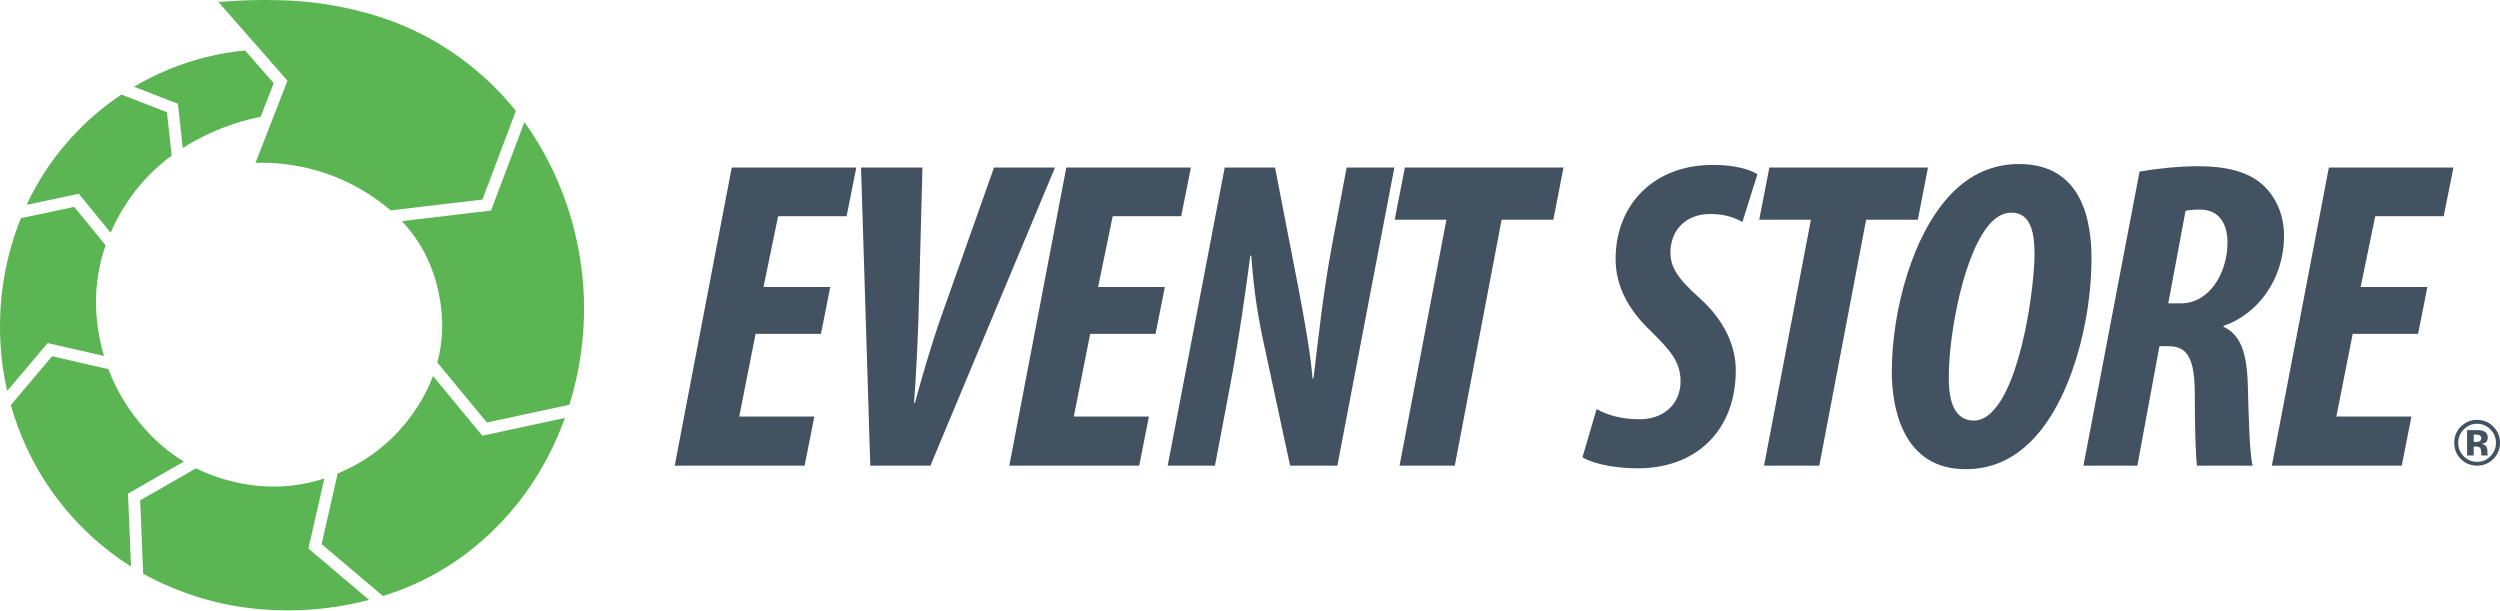
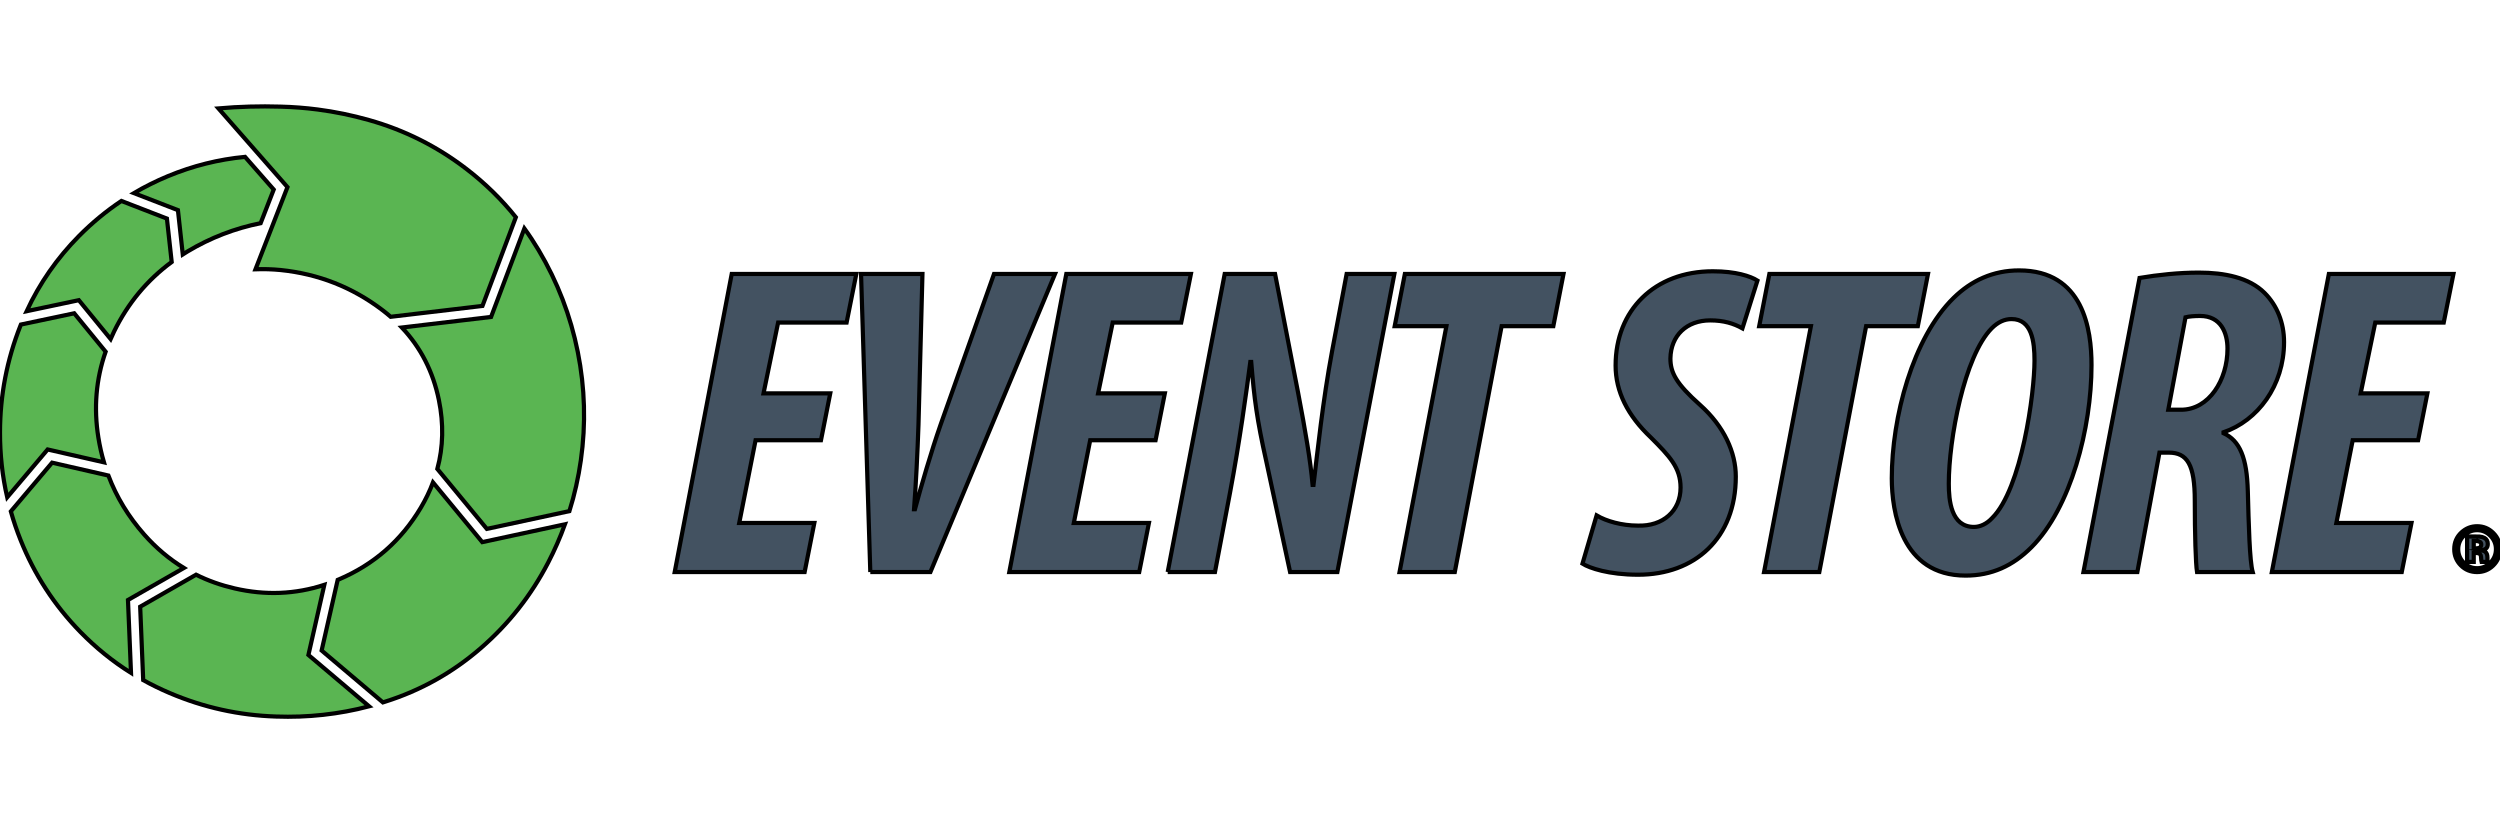
- <svg xmlns="http://www.w3.org/2000/svg" viewBox="0 0 1024 250" fill-rule="evenodd" clip-rule="evenodd" stroke-linejoin="round" stroke-miterlimit="1.414">
-   <path d="M54.854 35.52c4.44-2.617 9.084-4.933 13.928-6.947 10.215-4.235 20.743-6.868 31.586-7.9l11.747 13.388-5.36 13.773c-10.58 2.117-20.537 5.965-29.873 11.542-.682.407-1.355.824-2.02 1.25l-1.984-18.13-18.024-6.975z" fill="#5ab552" />
-   <path d="M49.73 38.733l18.64 7.22 1.953 17.78C60.233 71.17 52.36 80.657 46.73 92.196c-.502 1.028-.978 2.058-1.428 3.092l-13.01-15.912-21.38 4.516c5.327-11.486 12.484-21.765 21.47-30.838 5.358-5.41 11.144-10.184 17.35-14.323zM172.393 164.32c2-3.375 3.653-6.81 4.966-10.303l20.18 24.46 33.866-7.306c-1.934 5.35-4.234 10.58-6.887 15.703-6.966 13.436-16.15 25.1-27.552 34.996-11.58 10.04-24.662 17.368-39.257 21.973-.29.092-.58.18-.87.272l-25.1-21.245 6.58-28.928c.164-.067.327-.136.49-.206 14.378-6.112 25.57-15.92 33.583-29.416z" fill="#5ab552" />
-   <path d="M214.788 50.002c2.07 2.863 4.014 5.83 5.848 8.903 7.734 12.998 13.08 26.906 16.035 41.722 2.936 14.696 3.35 29.463 1.25 44.293-1.007 7.13-2.57 14.08-4.693 20.854l-33.815 7.28-20.28-24.56c2.425-9.02 2.634-18.423.635-28.21-2.37-11.605-7.426-21.51-15.165-29.713l36.54-4.332 13.646-36.236zM8.556 89.357l21.842-4.61 12.868 15.725c-3.94 11.287-4.925 23.026-2.965 35.215.556 3.463 1.317 6.832 2.28 10.102l-23.06-5.268-16.57 19.595C.963 151.437-.02 142.565 0 133.503c.028-15.106 2.825-29.69 8.394-43.736.053-.138.107-.275.162-.41z" fill="#5ab552" />
-   <path d="M44.39 151.203c3.314 8.774 8.194 16.817 14.64 24.13 4.875 5.522 10.306 10.1 16.287 13.732L52.42 202.18l1.24 29.858c-7.55-4.73-14.487-10.348-20.818-16.85-10.62-10.906-18.76-23.427-24.415-37.57-1.54-3.866-2.873-7.773-3.988-11.723l16.896-19.962 23.055 5.27z" fill="#5ab552" />
-   <path d="M80.306 191.82c4.926 2.45 10.197 4.322 15.802 5.613 12.564 2.916 24.81 2.423 36.737-1.46l-6.517 28.72 24.86 21.038c-12.436 3.256-25.145 4.65-38.117 4.182-15.136-.492-29.664-3.7-43.597-9.637-3.732-1.586-7.336-3.35-10.823-5.286l-1.236-30.06 22.892-13.11zM211.292 45.407l-13.675 36.32-37.6 4.452c-1.1-.953-2.234-1.875-3.415-2.77-12.268-9.33-26.16-14.793-41.67-16.387-3.507-.338-6.933-.44-10.283-.31l13.1-33.648L89.46.817C97.967.083 106.457-.157 114.932.1c5.106.128 10.163.52 15.187 1.172 7.07.92 14.064 2.36 20.974 4.315 14.617 4.117 27.944 10.8 39.98 20.05 7.595 5.833 14.334 12.42 20.218 19.77z" fill="#5ab552" />
-   <path d="M336.267 136.75h-26.785l-6.692 33.875h30.763l-3.977 20.105h-53.214l23.353-122.1h51.03l-3.98 19.926h-28.05l-5.975 28.988h27.33l-3.803 19.205zM356.475 190.73l-3.795-122.1h25.154l-1.63 61.777c-.358 11.048-1.087 25.178-1.81 34.6h.363c2.533-9.422 6.696-23.73 10.502-34.6L407.15 68.63h24.978l-51.036 122.1h-24.62zM473.315 136.75h-26.78l-6.7 33.875H470.6l-3.984 20.105H413.41l23.35-122.1h51.034l-3.98 19.926H455.76l-5.975 28.988h27.33l-3.802 19.205zM478.287 190.73l23.35-122.1h20.628l9.414 48.552c3.074 16.118 5.062 27.718 5.966 37.864h.363c1.632-13.407 3.803-34.42 7.6-54.71l5.974-31.707h19.548l-23.347 122.1h-19.363l-9.776-45.467c-3.803-17.03-4.888-25.363-6.152-40.582h-.362c-1.628 12.318-4.342 32.43-8.33 53.622l-6.152 32.428h-19.363zM592.444 90.006h-21.176l4.165-21.377h64.974l-4.165 21.376h-21.177L595.88 190.73h-22.625l19.19-100.724zM653.973 167.543c3.98 2.357 10.313 4.167 16.83 4.167 10.32.36 17.554-5.978 17.554-15.58 0-8.152-4.523-12.863-12.125-20.47-9.593-9.06-14.48-18.84-14.48-29.527 0-22.646 15.93-38.59 39.814-38.59 9.413 0 15.387 1.992 18.284 3.804l-6.156 19.566c-3.618-1.992-7.603-3.262-13.21-3.262-9.593 0-16.11 6.162-16.287 15.583 0 5.794 2.353 10.324 12.125 19.02 9.955 8.877 14.657 19.565 14.657 29.348 0 25.365-16.833 40.22-39.995 40.22-12.125 0-19.91-2.72-22.803-4.53l5.79-19.747zM741.745 90.006h-21.177l4.167-21.377h64.967l-4.16 21.376h-21.178l-19.18 100.724h-22.628l19.19-100.724zM815.78 90.913c-11.222 11.41-17.558 45.474-17.558 63.588 0 6.884.904 17.754 10.317 17.754 2.54 0 5.254-1.268 7.416-3.625 12.13-11.955 17.377-51.267 17.377-64.495 0-7.785-1.085-17.028-9.413-17.028-2.89 0-5.606 1.27-8.14 3.806zm40.9 15.035c0 25.908-8.504 58.516-24.613 74.637-7.6 7.61-16.286 11.595-26.97 11.595-26.42 0-30.22-26.448-30.22-39.852 0-24.818 8.51-57.43 25.34-73.916 7.24-7.065 16.108-11.23 26.787-11.23 26.417 0 29.675 24.276 29.675 38.766zM888.13 124.246h5.25c11.395 0 18.997-12.14 18.997-25.002 0-6.52-2.713-13.407-11.222-13.407-2.347 0-4.518.185-5.968.546l-7.057 37.863zM876.364 70.26c7.6-1.27 16.106-2.177 24.254-2.177 10.493 0 20.628 1.998 26.964 8.336 5.067 5.07 7.962 12.136 7.962 20.11 0 17.934-10.855 32.247-24.793 36.955v.364c6.698 3.08 9.592 10.146 9.953 23.73.365 13.59.725 28.623 1.992 33.15h-22.802c-.543-3.44-.907-15.757-.907-29.165 0-14.855-3.078-19.747-10.678-19.747h-3.8l-9.05 48.912h-22.08l22.986-120.47zM990.45 136.75h-26.783l-6.694 33.875h30.762l-3.982 20.105h-53.206l23.35-122.1h51.03l-3.982 19.926H972.9l-5.977 28.988h27.33l-3.802 19.205zM1015.48 178.22c-.373-.145-.898-.218-1.576-.218h-.66v3.017h1.055c.633 0 1.13-.128 1.485-.383.357-.253.535-.666.535-1.234s-.28-.96-.84-1.183zm-4.96 8.348V176.17c.644 0 1.61.002 2.894.007 1.284.003 1.998.01 2.142.018.822.06 1.505.24 2.047.535.924.51 1.386 1.336 1.386 2.482 0 .874-.245 1.505-.732 1.893-.49.388-1.088.62-1.8.697.653.136 1.145.336 1.476.6.61.495.914 1.273.914 2.333v.93c0 .102.008.203.022.305.013.1.038.204.075.306l.095.292h-2.593c-.085-.33-.143-.81-.172-1.438-.03-.628-.088-1.052-.173-1.273-.135-.365-.39-.62-.763-.764-.204-.084-.513-.14-.93-.165l-.596-.038h-.572v3.678h-2.722zm-1.4-10.653c-1.492 1.527-2.238 3.34-2.238 5.436 0 2.172.76 4.018 2.277 5.536 1.508 1.52 3.33 2.278 5.464 2.278 2.13 0 3.948-.763 5.457-2.29 1.508-1.537 2.263-3.378 2.263-5.523 0-2.086-.75-3.898-2.25-5.435-1.517-1.56-3.34-2.342-5.47-2.342-2.15 0-3.985.78-5.503 2.342zm12.07 12.168c-1.823 1.764-4.01 2.647-6.563 2.647-2.634 0-4.855-.904-6.662-2.71-1.803-1.81-2.708-4.03-2.708-6.67 0-2.74.975-5.016 2.925-6.835 1.83-1.696 3.98-2.545 6.445-2.545 2.587 0 4.795.916 6.626 2.75 1.83 1.832 2.746 4.042 2.746 6.63 0 2.664-.937 4.91-2.81 6.733z" fill="#435261" fill-rule="nonzero" />
+ <svg xmlns="http://www.w3.org/2000/svg" version="1.1" id="Layer_1" x="0px" y="0px" width="595.279px" height="196px" viewBox="0 322.945 595.279 196" enable-background="new 0 322.945 595.279 196" xml:space="preserve">
+   <path fill="#5AB552" stroke="#000000" stroke-miterlimit="10" d="M31.888,368.928c2.581-1.521,5.281-2.868,8.097-4.039  c5.938-2.462,12.059-3.992,18.362-4.592l6.829,7.783l-3.116,8.007c-6.15,1.23-11.938,3.467-17.366,6.709  c-0.396,0.237-0.788,0.479-1.174,0.727l-1.153-10.539L31.888,368.928L31.888,368.928z" />
+   <path fill="#5AB552" stroke="#000000" stroke-miterlimit="10" d="M28.909,370.795l10.836,4.197l1.136,10.336  c-5.866,4.324-10.442,9.838-13.716,16.546c-0.292,0.598-0.568,1.196-0.83,1.798l-7.563-9.25l-12.43,2.625  c3.098-6.677,7.258-12.653,12.481-17.927C21.94,375.976,25.303,373.201,28.909,370.795L28.909,370.795z M100.217,443.802  c1.162-1.961,2.123-3.959,2.887-5.988l11.731,14.219l19.688-4.248c-1.125,3.111-2.462,6.152-4.004,9.129  c-4.05,7.811-9.389,14.592-16.017,20.346c-6.732,5.836-14.337,10.096-22.821,12.773c-0.169,0.053-0.337,0.104-0.506,0.158  l-14.592-12.352l3.825-16.816c0.096-0.039,0.19-0.078,0.285-0.119C89.052,457.351,95.558,451.648,100.217,443.802L100.217,443.802z" />
+   <path fill="#5AB552" stroke="#000000" stroke-miterlimit="10" d="M124.863,377.347c1.203,1.664,2.333,3.389,3.399,5.175  c4.496,7.556,7.604,15.642,9.321,24.254c1.707,8.543,1.948,17.127,0.727,25.749c-0.585,4.145-1.493,8.186-2.728,12.123  l-19.658,4.232l-11.789-14.277c1.41-5.244,1.531-10.711,0.369-16.399c-1.378-6.747-4.316-12.504-8.815-17.273l21.241-2.519  L124.863,377.347L124.863,377.347z M4.974,400.225l12.697-2.68l7.48,9.141c-2.29,6.562-2.863,13.386-1.724,20.472  c0.323,2.014,0.766,3.971,1.325,5.873l-13.405-3.063l-9.633,11.391C0.56,436.314-0.011,431.156,0,425.888  c0.016-8.782,1.642-17.26,4.88-25.425C4.91,400.383,4.942,400.303,4.974,400.225z" />
+   <path fill="#5AB552" stroke="#000000" stroke-miterlimit="10" d="M25.805,436.177c1.927,5.102,4.764,9.777,8.511,14.027  c2.834,3.211,5.991,5.871,9.468,7.982l-13.311,7.625l0.721,17.357c-4.389-2.75-8.421-6.016-12.102-9.795  c-6.174-6.34-10.906-13.619-14.193-21.842c-0.896-2.246-1.67-4.518-2.318-6.814l9.822-11.604L25.805,436.177z" />
+   <path fill="#5AB552" stroke="#000000" stroke-miterlimit="10" d="M46.684,459.789c2.864,1.426,5.928,2.514,9.187,3.264  c7.304,1.695,14.423,1.408,21.356-0.848L73.438,478.9l14.452,12.23c-7.229,1.893-14.617,2.703-22.158,2.43  c-8.799-0.285-17.245-2.15-25.345-5.602c-2.169-0.922-4.265-1.947-6.291-3.072l-0.719-17.475L46.684,459.789L46.684,459.789z   M122.83,374.675l-7.95,21.114l-21.857,2.588c-0.64-0.554-1.299-1.09-1.985-1.61c-7.132-5.424-15.208-8.6-24.224-9.526  c-2.039-0.196-4.031-0.256-5.979-0.18L68.45,367.5l-16.444-18.746c4.945-0.427,9.881-0.566,14.807-0.417  c2.969,0.075,5.908,0.303,8.829,0.682c4.11,0.535,8.176,1.372,12.192,2.508c8.498,2.394,16.245,6.278,23.242,11.656  C115.491,366.573,119.408,370.403,122.83,374.675L122.83,374.675z" />
+   <path fill="#435261" stroke="#000000" stroke-miterlimit="10" d="M195.482,427.775H179.91l-3.89,19.693h17.883l-2.312,11.688  h-30.935l13.575-70.98h29.665l-2.313,11.583h-16.306l-3.474,16.852h15.888L195.482,427.775L195.482,427.775z M207.229,459.156  l-2.206-70.98h14.623l-0.947,35.912c-0.209,6.424-0.633,14.637-1.053,20.115h0.211c1.473-5.479,3.893-13.795,6.105-20.115  l12.726-35.912h14.521l-29.669,70.98h-14.313H207.229z M275.152,427.775h-15.568l-3.895,19.693h17.885l-2.316,11.688h-30.93  l13.573-70.98h29.668l-2.313,11.583h-16.309l-3.474,16.852h15.888L275.152,427.775L275.152,427.775z M278.042,459.156l13.573-70.98  h11.992l5.473,28.225c1.786,9.371,2.942,16.113,3.468,22.011h0.211c0.949-7.793,2.211-20.009,4.418-31.804l3.473-18.433h11.364  l-13.572,70.981h-11.256l-5.684-26.432c-2.211-9.9-2.842-14.745-3.576-23.592h-0.21c-0.946,7.161-2.524,18.854-4.843,31.172  l-3.576,18.852H278.04H278.042z M344.405,400.602h-12.311l2.421-12.427h37.771l-2.421,12.427h-12.311l-11.153,58.554h-13.152  L344.405,400.602L344.405,400.602z M380.173,445.677c2.313,1.369,5.995,2.422,9.783,2.422c6,0.209,10.205-3.475,10.205-9.057  c0-4.74-2.63-7.479-7.049-11.9c-5.576-5.268-8.418-10.952-8.418-17.165c0-13.165,9.261-22.434,23.146-22.434  c5.472,0,8.945,1.158,10.629,2.211l-3.578,11.375c-2.104-1.158-4.42-1.896-7.68-1.896c-5.577,0-9.365,3.583-9.468,9.059  c0,3.368,1.367,6.001,7.048,11.057c5.787,5.161,8.521,11.374,8.521,17.061c0,14.746-9.785,23.381-23.25,23.381  c-7.049,0-11.574-1.582-13.256-2.633L380.173,445.677L380.173,445.677z M431.198,400.602h-12.312l2.423-12.427h37.768l-2.419,12.427  h-12.312l-11.149,58.554h-13.154L431.198,400.602L431.198,400.602z M474.236,401.129c-6.523,6.633-10.207,26.435-10.207,36.966  c0,4.002,0.525,10.32,5.998,10.32c1.477,0,3.054-0.736,4.311-2.107c7.052-6.949,10.103-29.803,10.103-37.493  c0-4.525-0.631-9.898-5.473-9.898C477.287,398.917,475.708,399.655,474.236,401.129L474.236,401.129z M498.012,409.87  c0,15.062-4.943,34.017-14.308,43.388c-4.419,4.426-9.468,6.742-15.679,6.742c-15.358,0-17.567-15.375-17.567-23.168  c0-14.428,4.946-33.386,14.73-42.969c4.209-4.107,9.364-6.528,15.572-6.528C496.117,387.334,498.012,401.446,498.012,409.87  L498.012,409.87z M516.295,420.507h3.052c6.624,0,11.044-7.058,11.044-14.535c0-3.79-1.577-7.793-6.524-7.793  c-1.364,0-2.626,0.107-3.469,0.317L516.295,420.507z M509.455,389.123c4.418-0.738,9.362-1.266,14.1-1.266  c6.1,0,11.991,1.162,15.675,4.846c2.945,2.947,4.628,7.055,4.628,11.69c0,10.426-6.31,18.746-14.412,21.482v0.213  c3.894,1.789,5.576,5.898,5.785,13.795c0.213,7.9,0.422,16.639,1.158,19.27h-13.255c-0.316-1.998-0.527-9.158-0.527-16.953  c0-8.637-1.79-11.48-6.208-11.48h-2.209l-5.261,28.434h-12.836L509.455,389.123L509.455,389.123z M575.777,427.775h-15.57  l-3.891,19.693h17.883l-2.315,11.688h-30.93l13.574-70.98h29.665l-2.315,11.583h-16.303l-3.475,16.852h15.888L575.777,427.775  L575.777,427.775z M590.327,451.884c-0.217-0.086-0.522-0.127-0.916-0.127h-0.384v1.754h0.613c0.367,0,0.656-0.074,0.863-0.223  s0.311-0.389,0.311-0.719s-0.163-0.557-0.488-0.688L590.327,451.884z M587.444,456.736v-6.045c0.374,0,0.936,0.002,1.683,0.004  c0.746,0.002,1.161,0.006,1.245,0.012c0.478,0.035,0.875,0.139,1.189,0.311c0.537,0.297,0.807,0.777,0.807,1.443  c0,0.508-0.143,0.875-0.426,1.1c-0.285,0.227-0.633,0.361-1.047,0.406c0.38,0.078,0.666,0.195,0.858,0.348  c0.354,0.289,0.531,0.74,0.531,1.357v0.539c0,0.061,0.005,0.119,0.013,0.178s0.022,0.119,0.044,0.178l0.055,0.17h-1.507  c-0.05-0.191-0.083-0.471-0.101-0.836s-0.051-0.611-0.101-0.74c-0.078-0.211-0.227-0.359-0.443-0.443  c-0.118-0.049-0.298-0.082-0.54-0.096l-0.347-0.021h-0.333v2.137H587.444L587.444,456.736z M586.63,450.542  c-0.868,0.889-1.302,1.943-1.302,3.16c0,1.264,0.442,2.336,1.324,3.219c0.877,0.885,1.936,1.324,3.176,1.324  c1.238,0,2.296-0.443,3.173-1.33c0.877-0.895,1.315-1.965,1.315-3.211c0-1.213-0.436-2.266-1.308-3.16  c-0.882-0.906-1.942-1.361-3.181-1.361c-1.249,0-2.316,0.453-3.198,1.361V450.542z M593.647,457.617  c-1.06,1.025-2.331,1.539-3.815,1.539c-1.531,0-2.822-0.525-3.873-1.576c-1.048-1.051-1.574-2.342-1.574-3.877  c0-1.592,0.567-2.916,1.7-3.973c1.064-0.986,2.314-1.48,3.747-1.48c1.504,0,2.787,0.533,3.852,1.6  c1.064,1.064,1.597,2.35,1.597,3.854C595.28,455.251,594.735,456.558,593.647,457.617L593.647,457.617z" />
</svg>
